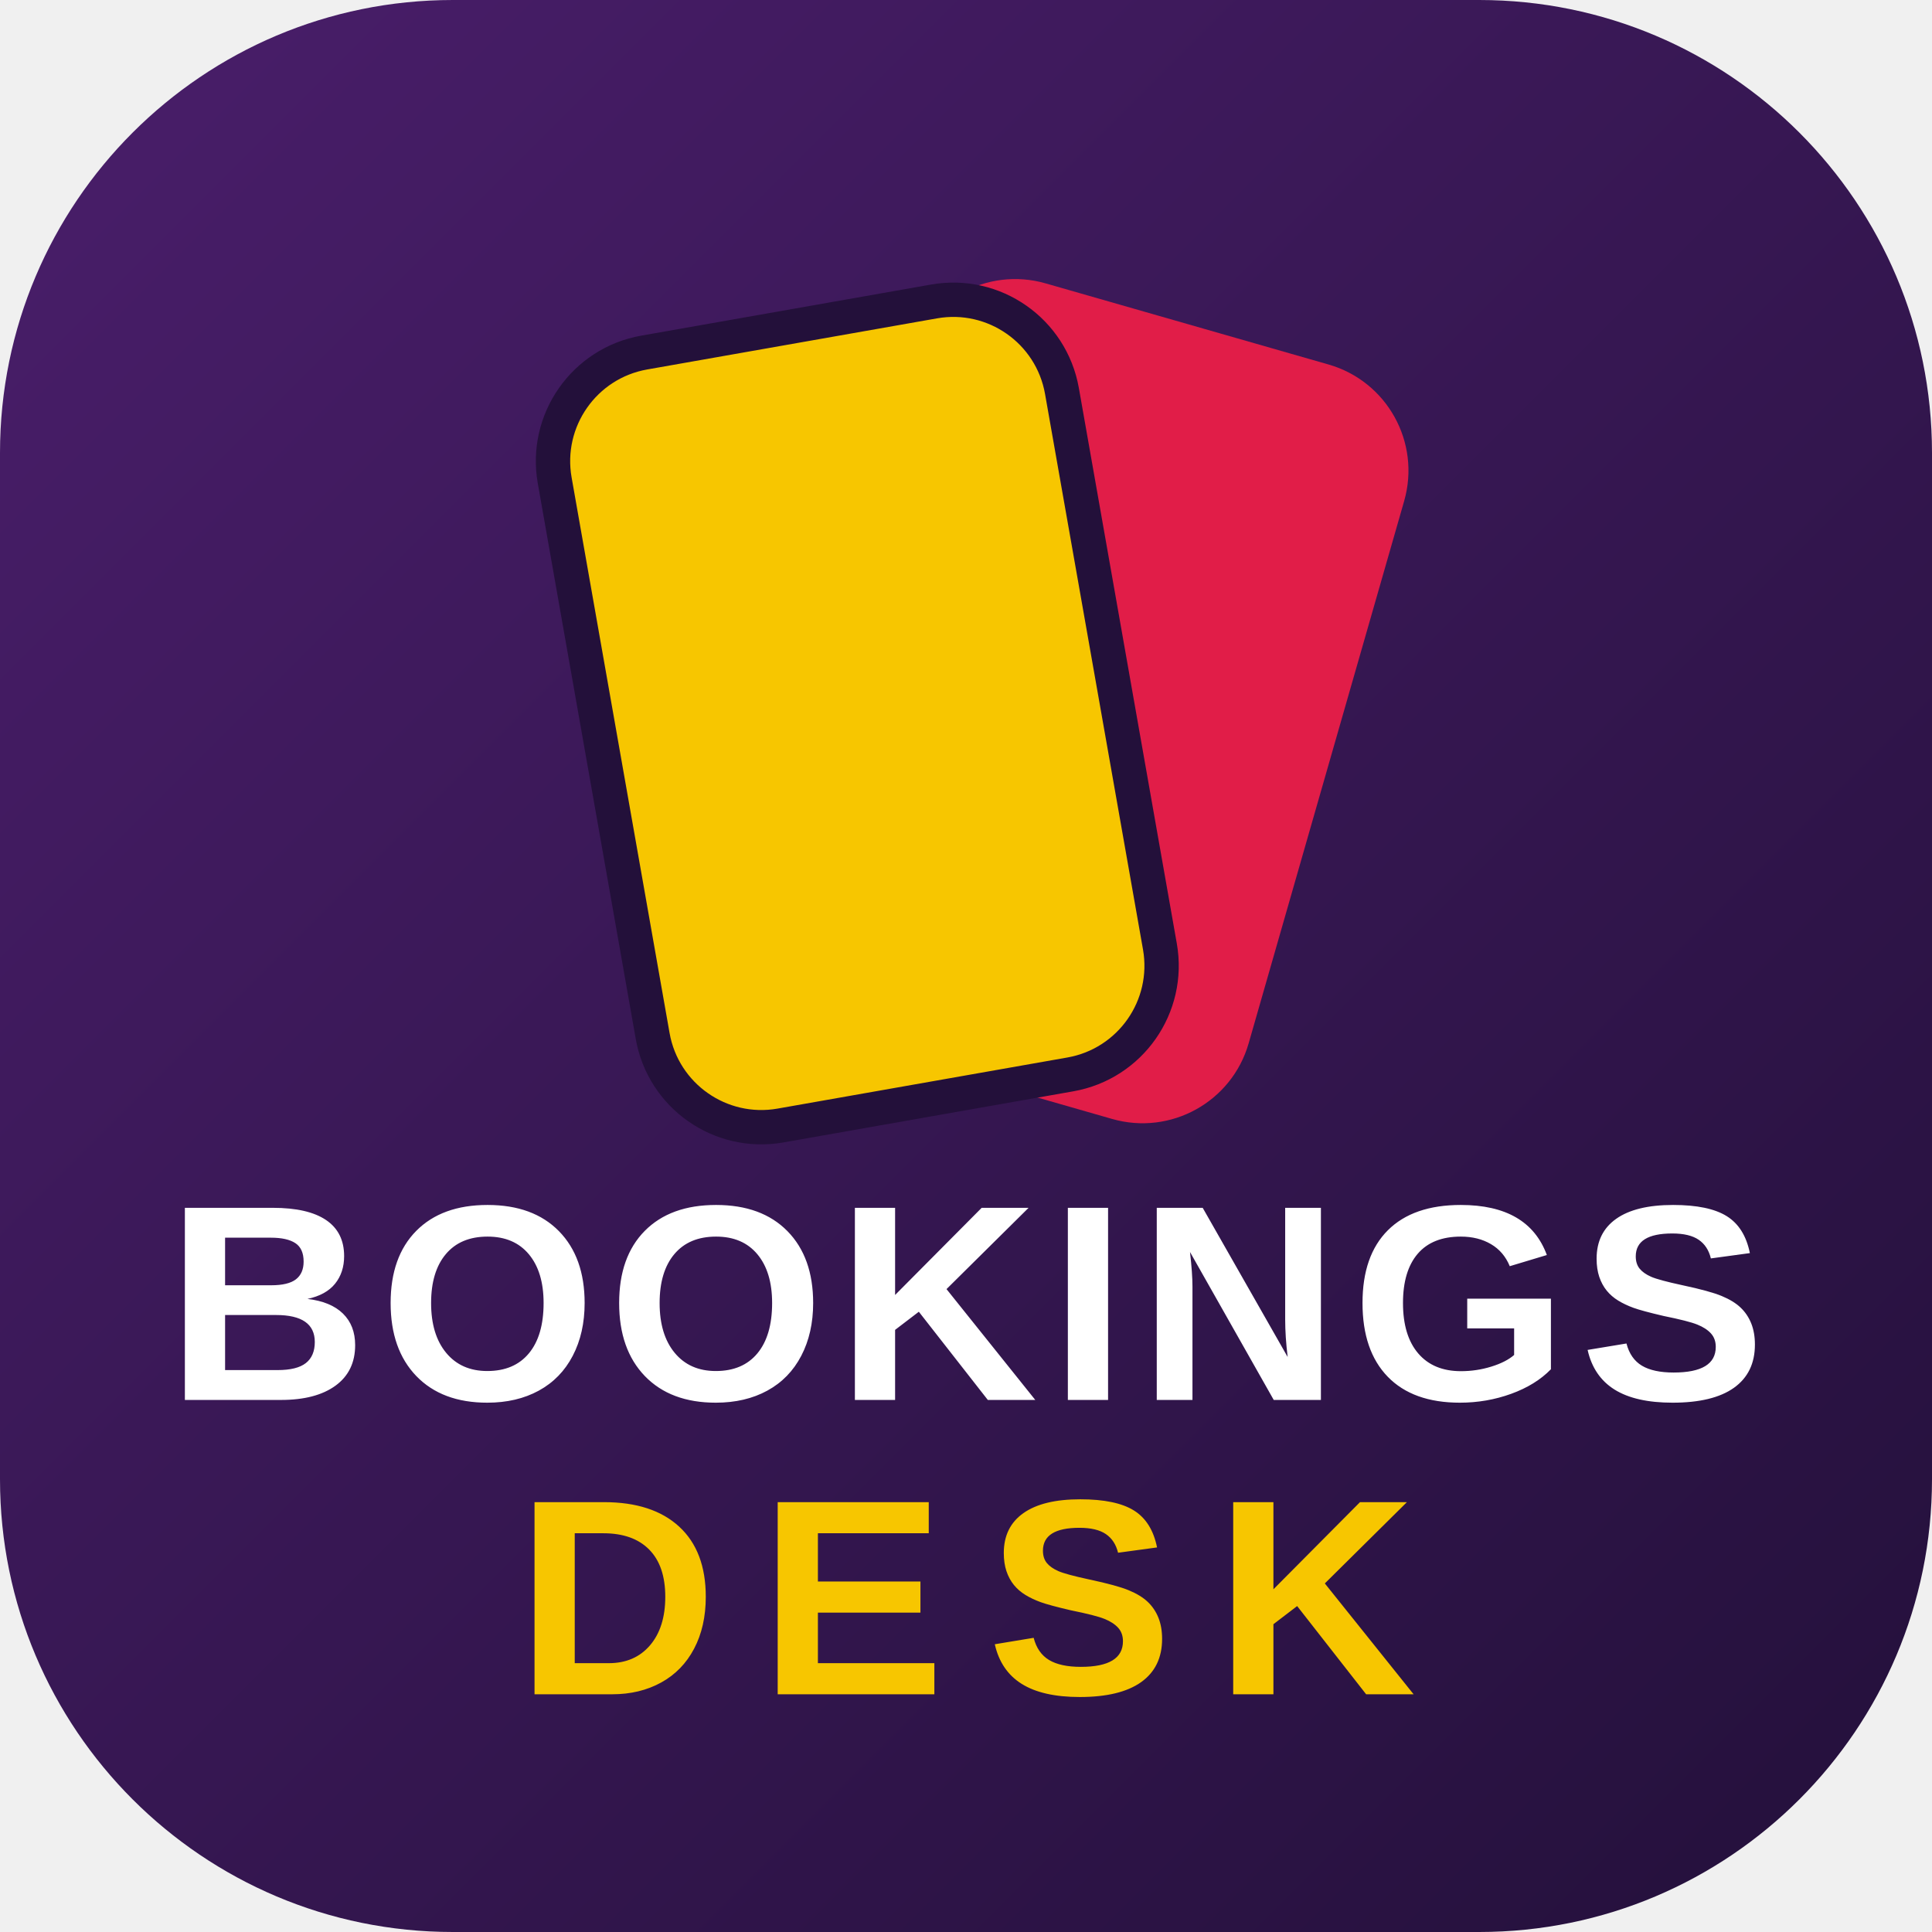
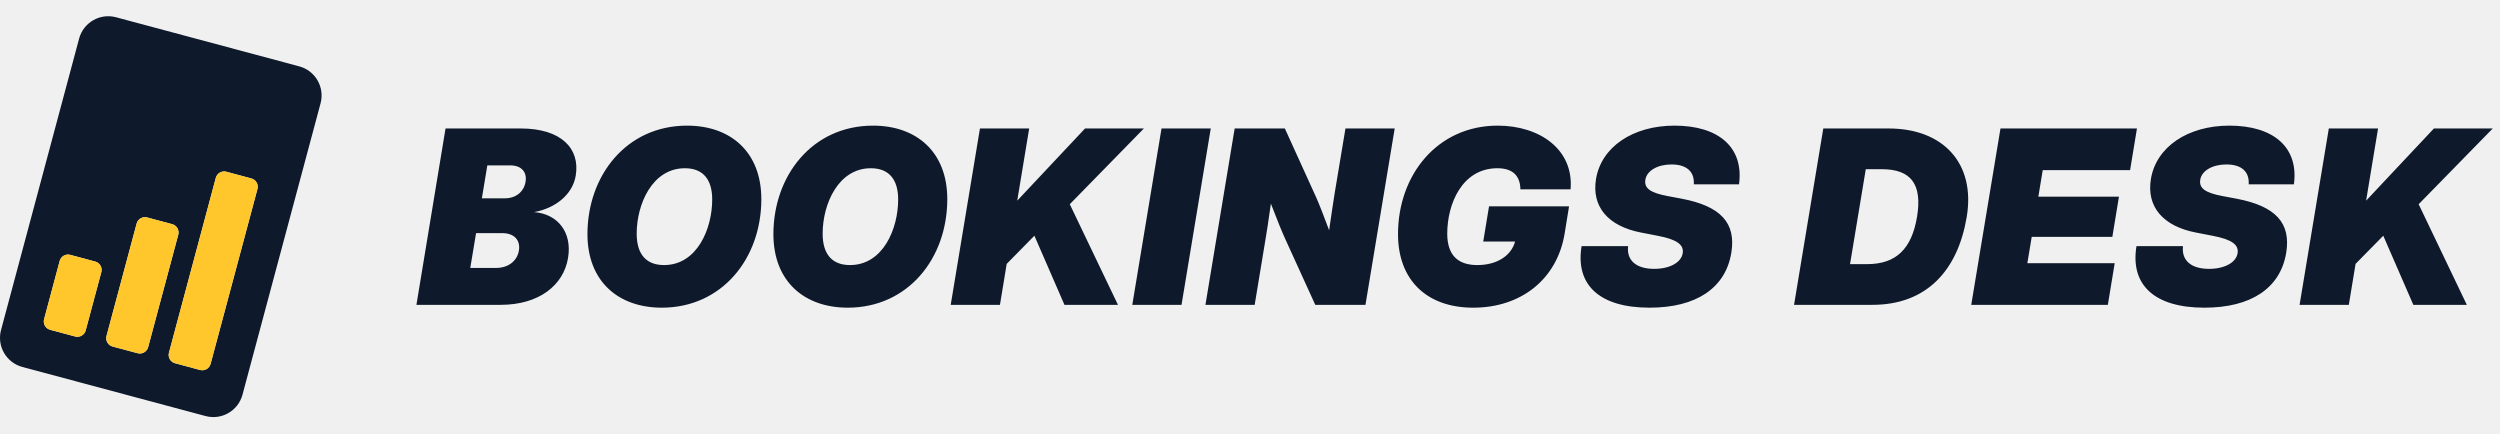
- <svg xmlns="http://www.w3.org/2000/svg" width="256" height="256" viewBox="0 0 1024 1024" role="img" aria-label="Bookings Desk logo">
-   <defs>
-     <linearGradient id="bdbg" x1="0" y1="0" x2="1" y2="1">
-       <stop offset="0" stop-color="#4a1e6b" />
-       <stop offset="1" stop-color="#23103a" />
-     </linearGradient>
-   </defs>
-   <rect width="1024" height="1024" rx="240" fill="url(#bdbg)" />
-   <g transform="translate(512,368) scale(13)">
-     <rect x="-6" y="-17" width="21" height="32" rx="4.5" fill="#e11d48" transform="rotate(16)" />
-     <rect x="-15" y="-16" width="21" height="32" rx="4.5" fill="#f7c600" stroke="#23103a" stroke-width="1.4" transform="rotate(-10)" />
-   </g>
-   <text x="512" y="742" text-anchor="middle" font-family="'Liberation Sans','Arial','Helvetica',sans-serif" font-weight="bold" font-size="148" letter-spacing="6" fill="#ffffff">BOOKINGS</text>
-   <text x="512" y="898" text-anchor="middle" font-family="'Liberation Sans','Arial','Helvetica',sans-serif" font-weight="bold" font-size="148" letter-spacing="22" fill="#f7c600">DESK</text>
+ <svg xmlns="http://www.w3.org/2000/svg" viewBox="0 0 1477 256" role="img">
+   <path fill="#0E1A2B" fill-rule="evenodd" d="M68.57,10.20 L176.79,39.20 A17.82,17.82 0 0 1 189.39,61.03 L143.26,233.20 A17.82,17.82 0 0 1 121.43,245.80 L13.21,216.80 A17.82,17.82 0 0 1 0.61,194.97 L46.74,22.80 A17.82,17.82 0 0 1 68.57,10.20 Z M41.50,150.57 L56.26,154.53 A5.09,5.09 0 0 1 59.86,160.76 L50.63,195.20 A5.09,5.09 0 0 1 44.40,198.80 L29.64,194.84 A5.09,5.09 0 0 1 26.04,188.61 L35.26,154.17 A5.09,5.09 0 0 1 41.50,150.57 Z M86.96,128.48 L101.72,132.44 A5.09,5.09 0 0 1 105.32,138.67 L87.53,205.08 A5.09,5.09 0 0 1 81.29,208.68 L66.53,204.73 A5.09,5.09 0 0 1 62.93,198.49 L80.73,132.08 A5.09,5.09 0 0 1 86.96,128.48 Z M133.74,101.47 L148.50,105.43 A5.09,5.09 0 0 1 152.10,111.67 L124.42,214.97 A5.09,5.09 0 0 1 118.18,218.57 L103.43,214.61 A5.09,5.09 0 0 1 99.82,208.38 L127.50,105.08 A5.09,5.09 0 0 1 133.74,101.47 Z" />
+   <path fill="#FFC72C" d="M41.50,150.57 L56.26,154.53 A5.09,5.09 0 0 1 59.86,160.76 L50.63,195.20 A5.09,5.09 0 0 1 44.40,198.80 L29.64,194.84 A5.09,5.09 0 0 1 26.04,188.61 L35.26,154.17 A5.09,5.09 0 0 1 41.50,150.57 Z M86.96,128.48 L101.72,132.44 A5.09,5.09 0 0 1 105.32,138.67 L87.53,205.08 A5.09,5.09 0 0 1 81.29,208.68 L66.53,204.73 A5.09,5.09 0 0 1 62.93,198.49 L80.73,132.08 A5.09,5.09 0 0 1 86.96,128.48 Z M133.74,101.47 L148.50,105.43 A5.09,5.09 0 0 1 152.10,111.67 L124.42,214.97 A5.09,5.09 0 0 1 118.18,218.57 L103.43,214.61 A5.09,5.09 0 0 1 99.82,208.38 L127.50,105.08 A5.09,5.09 0 0 1 133.74,101.47 Z" />
+   <path fill="#0E1A2B" d="M246.019 180.099H295.81C318.398 180.099 332.943 168.56 335.601 152.406C338.188 136.811 329.097 126.392 315.74 125.343V125.273C328.188 122.965 338.328 114.923 340.146 103.734C342.804 87.65 331.475 75.901 307.698 75.901H263.222ZM277.837 158.28 281.264 137.72H296.649C303.712 137.72 307.558 141.776 306.579 148C305.53 154.224 300.285 158.28 293.222 158.28ZM284.691 117.161 287.908 97.72H301.544C307.978 97.72 311.474 101.566 310.495 107.44C309.516 113.314 304.761 117.161 298.327 117.161ZM390.984 181.777C426.369 181.777 449.796 152.896 449.796 117.65C449.796 89.608 431.474 74.223 405.949 74.223C369.934 74.223 347.067 103.874 347.067 138.35C347.067 166.252 365.319 181.777 390.984 181.777ZM392.312 156.602C381.613 156.602 376.158 150.028 376.158 138.07C376.158 120.447 385.459 99.398 404.62 99.398C415.32 99.398 420.774 105.972 420.774 117.86C420.774 135.203 411.823 156.602 392.312 156.602ZM500.843 181.777C536.228 181.777 559.655 152.896 559.655 117.65C559.655 89.608 541.333 74.223 515.808 74.223C479.794 74.223 456.926 103.874 456.926 138.35C456.926 166.252 475.178 181.777 500.843 181.777ZM502.172 156.602C491.472 156.602 486.018 150.028 486.018 138.07C486.018 120.447 495.318 99.398 514.48 99.398C525.179 99.398 530.634 105.972 530.634 117.86C530.634 135.203 521.683 156.602 502.172 156.602ZM561.681 180.099H590.772L594.758 155.903L611.122 139.259L628.885 180.099H660.494L632.032 120.657L675.809 75.901H641.053L615.877 102.685C610.912 108 605.947 113.244 600.982 118.559L604.339 98.279L608.045 75.901H578.954ZM715.317 75.901H686.226L668.953 180.099H698.044ZM712.167 180.099H741.259L747.553 142.056C748.252 137.86 749.581 129.678 750.839 120.308C754.266 129.329 757.553 137.371 759.721 142.056L777.064 180.099H806.715L823.988 75.901H794.896L788.532 114.084C787.763 119.049 786.434 127.58 785.246 136.042C782.448 128.49 779.441 120.727 777.693 116.811L759.091 75.901H729.44ZM870.419 181.777C898.602 181.777 920.001 164.994 924.406 137.86L926.994 121.916H879.72L876.294 142.686H895.105C893.007 150.658 884.895 156.602 872.797 156.602C860.909 156.602 855.034 150.308 855.034 138.07C855.034 120.587 863.706 99.398 884.685 99.398C893.986 99.398 898.112 104.083 898.252 111.846H927.903C929.861 88.349 909.721 74.223 884.825 74.223C849.37 74.223 825.943 103.174 825.943 138.35C825.943 165.204 842.657 181.777 870.419 181.777ZM974.544 181.777C1002.097 181.777 1019.44 170.239 1022.867 149.329C1025.734 131.776 1016.713 121.776 993.426 117.37L985.244 115.832C974.754 113.874 971.258 111.077 972.097 106.111C972.936 100.867 979.3 97.16 987.482 97.16C996.433 97.16 1001.188 101.356 1000.699 108.909H1027.413C1030.35 87.09 1015.454 74.223 989.3 74.223C964.684 74.223 946.082 86.81 942.935 105.692C940.208 122.056 949.998 133.595 969.439 137.371L979.51 139.329C990.838 141.497 994.964 144.644 994.125 149.679C993.216 155.133 986.433 158.84 977.272 158.84C966.712 158.84 960.908 153.875 961.887 145.413H934.404C930.627 168.28 944.963 181.777 974.544 181.777ZM1106.22 180.099C1138.318 180.099 1156.71 159.679 1161.955 128.07C1167.2 96.391 1147.969 75.901 1115.8 75.901H1077.198L1059.925 180.099ZM1093.003 156.042 1102.303 99.958H1111.674C1129.227 99.958 1135.731 108.979 1132.584 128.07C1129.437 147.021 1120.206 156.042 1103.213 156.042ZM1164.61 180.099H1245.31L1249.366 155.483H1197.757L1200.344 139.958H1247.968L1251.884 116.182H1204.261L1206.848 100.517H1258.457L1262.513 75.901H1181.883ZM1302.372 181.777C1329.925 181.777 1347.268 170.239 1350.694 149.329C1353.561 131.776 1344.54 121.776 1321.253 117.37L1313.071 115.832C1302.581 113.874 1299.085 111.077 1299.924 106.111C1300.763 100.867 1307.127 97.16 1315.309 97.16C1324.26 97.16 1329.015 101.356 1328.526 108.909H1355.24C1358.177 87.09 1343.281 74.223 1317.127 74.223C1292.511 74.223 1273.91 86.81 1270.763 105.692C1268.035 122.056 1277.826 133.595 1297.267 137.371L1307.337 139.329C1318.666 141.497 1322.792 144.644 1321.952 149.679C1321.043 155.133 1314.26 158.84 1305.099 158.84C1294.539 158.84 1288.735 153.875 1289.714 145.413H1262.231C1258.455 168.28 1272.791 181.777 1302.372 181.777ZM1358.594 180.099H1387.685L1391.671 155.903L1408.035 139.259L1425.798 180.099H1457.407L1428.945 120.657L1472.722 75.901H1437.966L1412.79 102.685C1407.825 108 1402.86 113.244 1397.895 118.559L1401.252 98.279L1404.958 75.901H1375.867Z" />
</svg>
